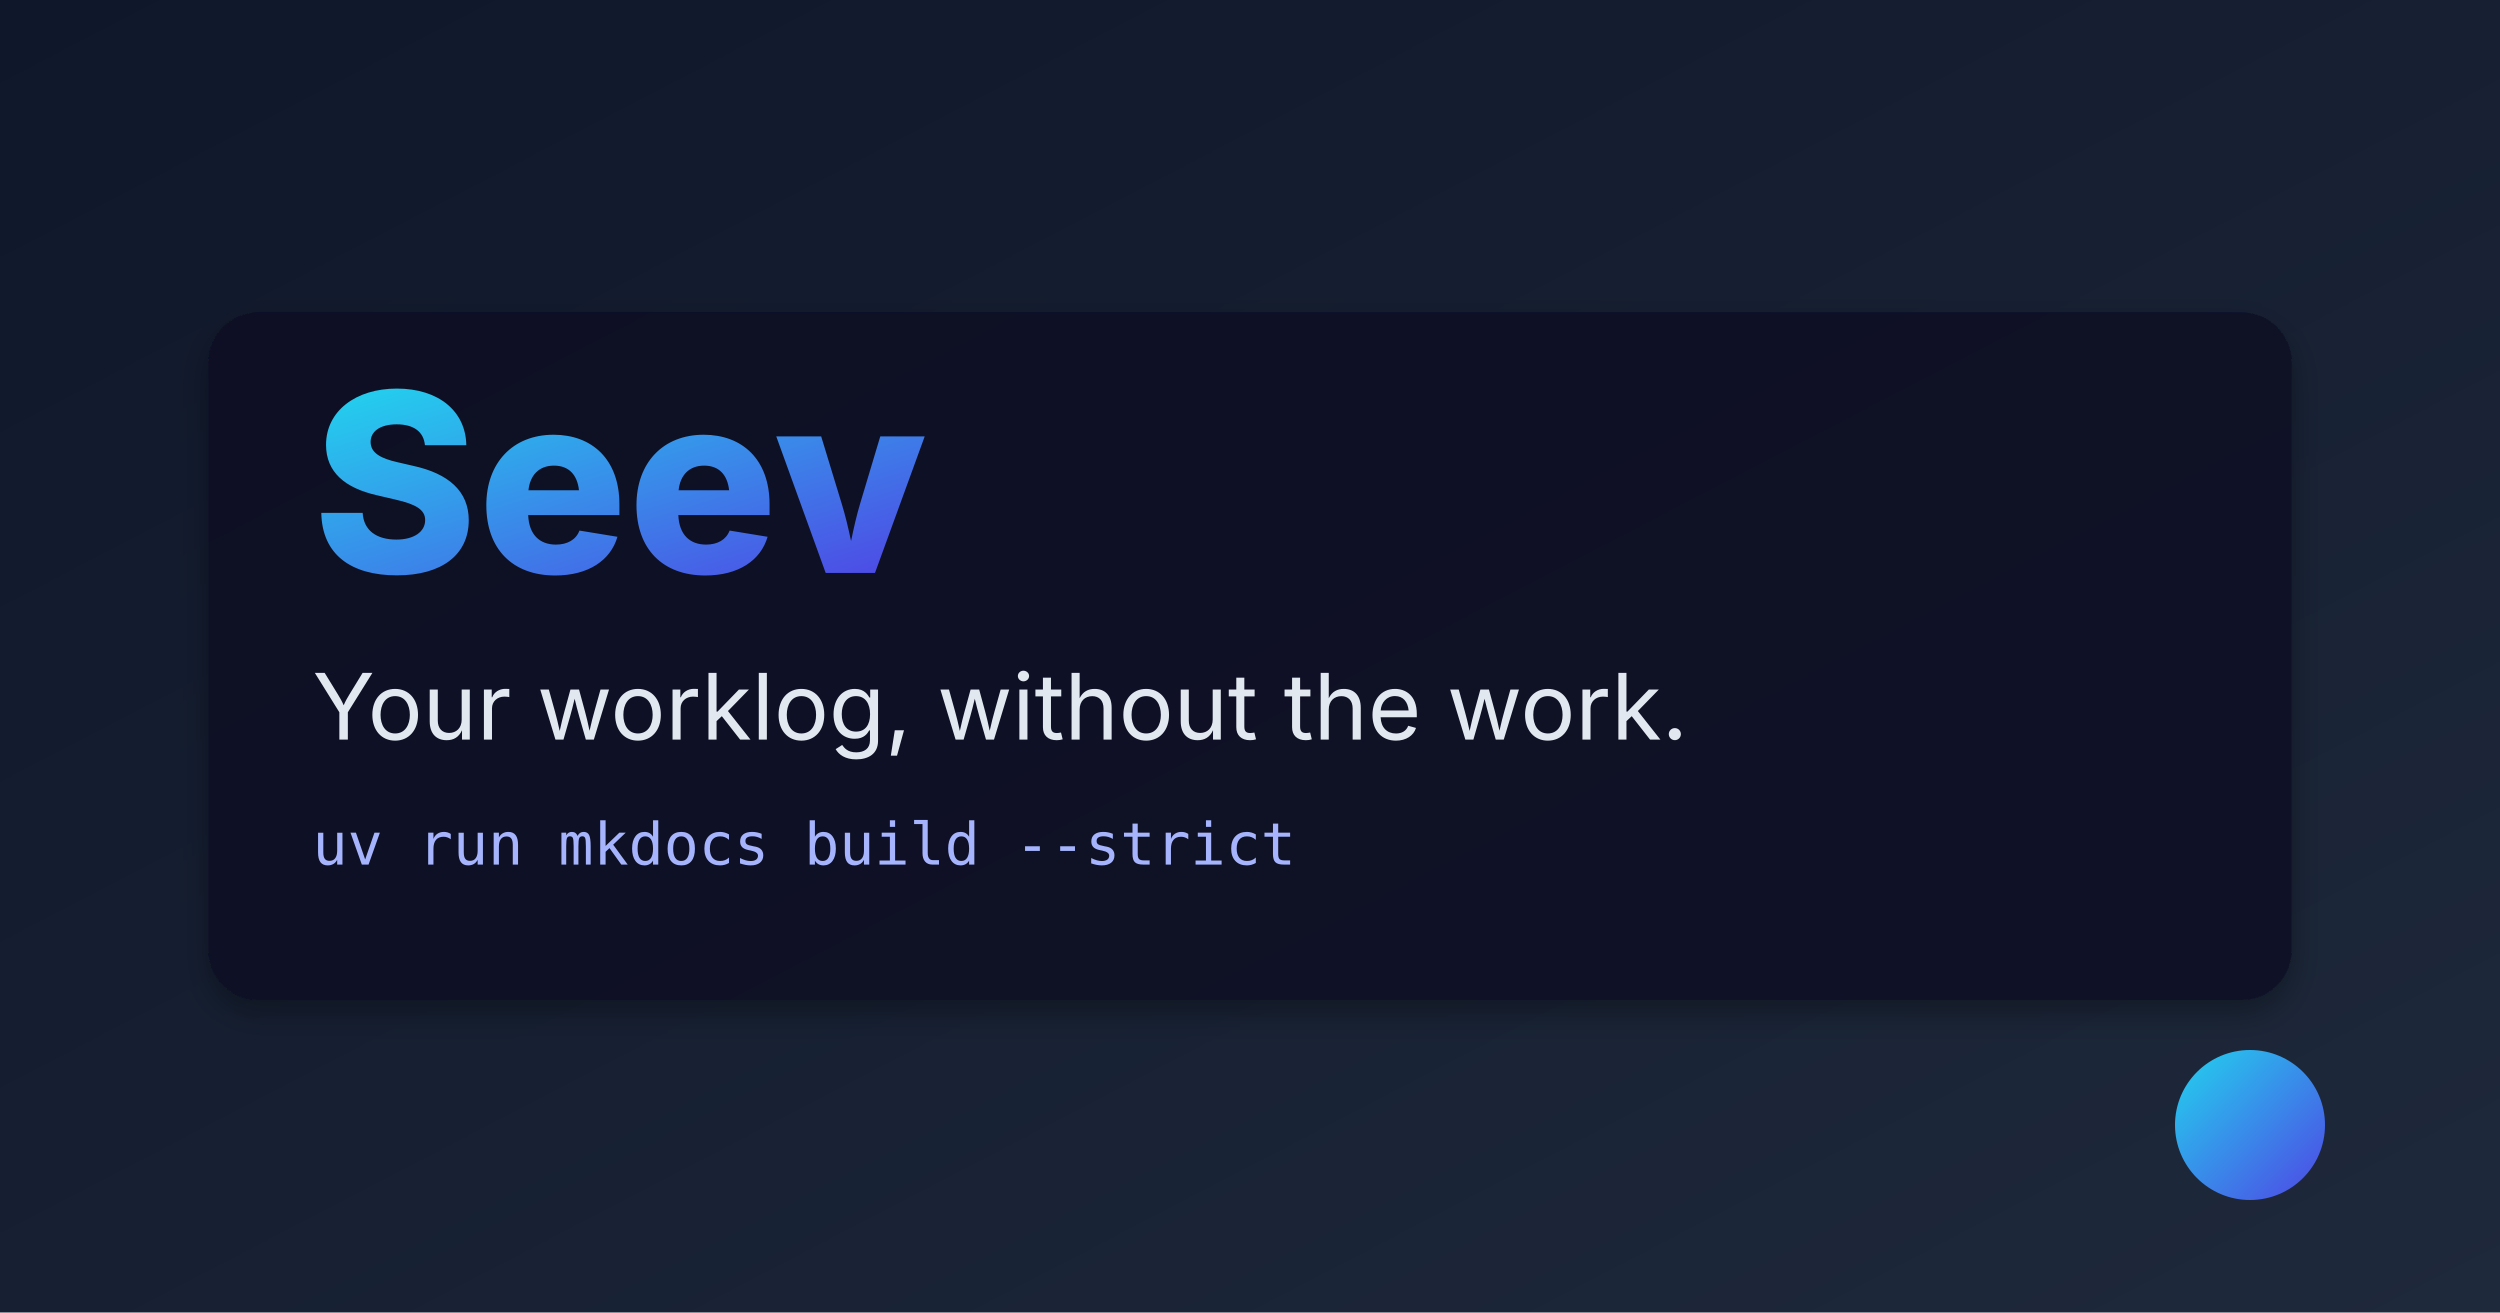
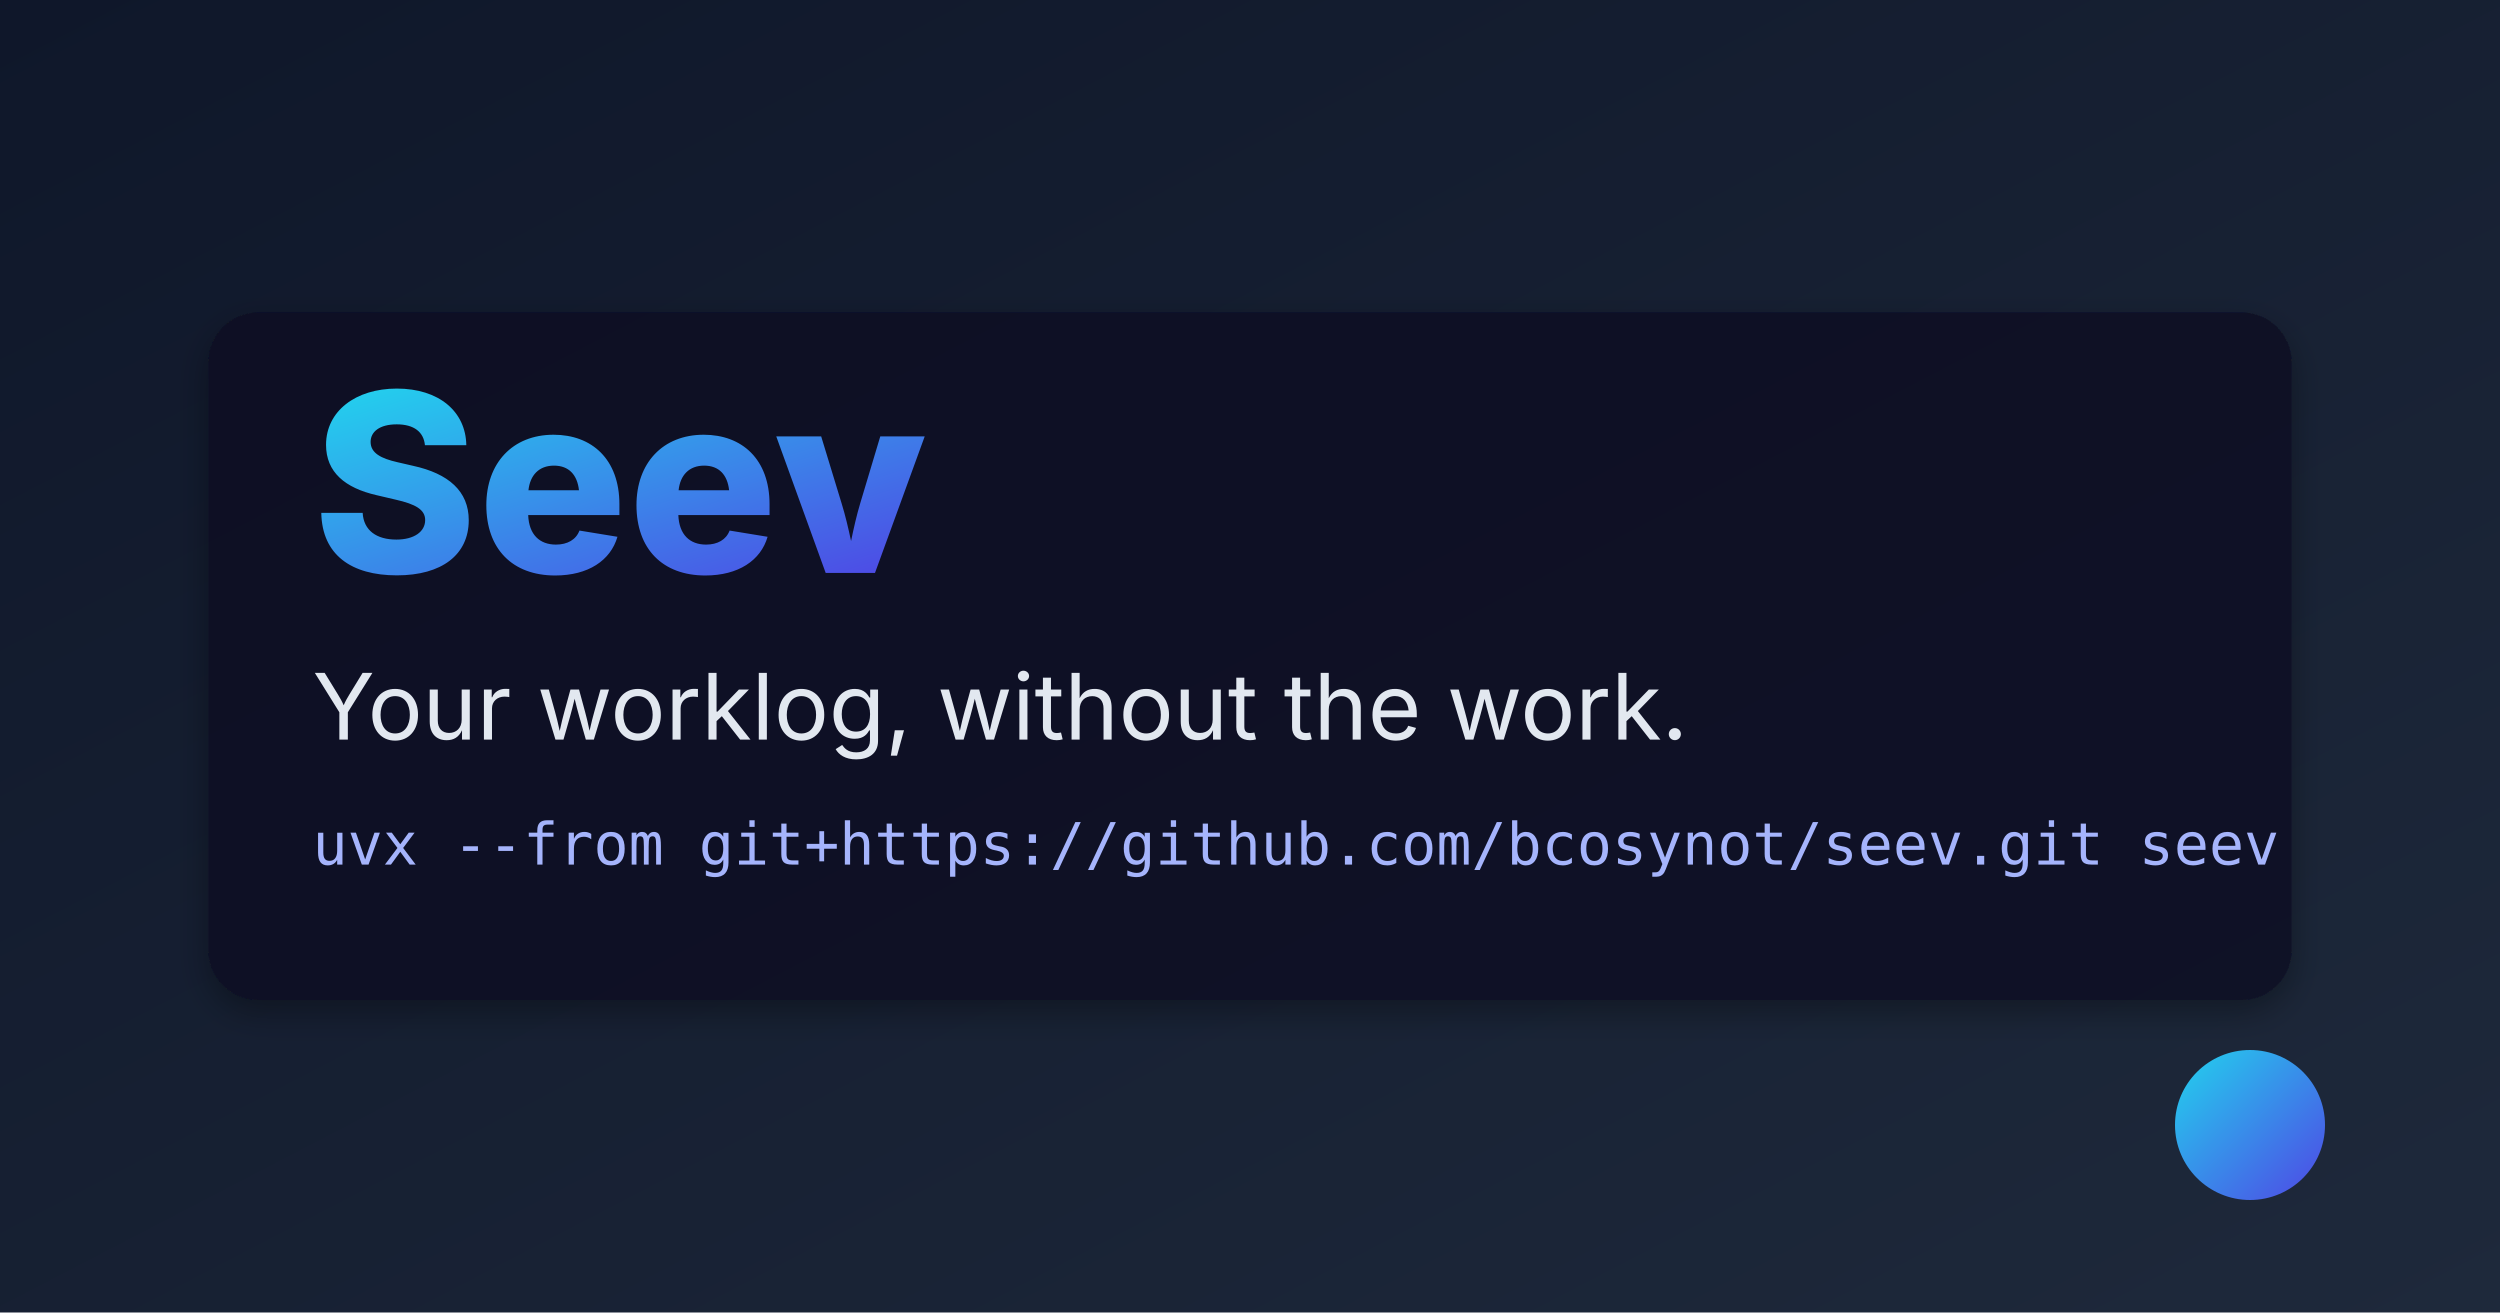
<svg xmlns="http://www.w3.org/2000/svg" viewBox="0 0 1200 630" role="img" aria-labelledby="title desc">
  <defs>
    <linearGradient id="bg" x1="0" y1="0" x2="1" y2="1">
      <stop offset="0%" stop-color="#0f172a" />
      <stop offset="100%" stop-color="#1e293b" />
    </linearGradient>
    <linearGradient id="accent" x1="0" y1="0" x2="1" y2="1">
      <stop offset="0%" stop-color="#22d3ee" />
      <stop offset="100%" stop-color="#4f46e5" />
    </linearGradient>
    <filter id="shadow" x="-20%" y="-20%" width="140%" height="140%">
      <feDropShadow dx="0" dy="6" stdDeviation="8" flood-color="#000" flood-opacity="0.4" />
    </filter>
  </defs>
  <rect width="1200" height="630" fill="url(#bg)" />
  <g transform="translate(100,150)">
    <rect width="1000" height="330" rx="24" fill="#0b1020" opacity="0.8" filter="url(#shadow)" />
    <text x="50" y="125" font-family="Inter,Segoe UI,Arial,sans-serif" font-size="120" font-weight="800" fill="url(#accent)">Seev</text>
    <text x="50" y="205" font-family="Inter,Segoe UI,Arial,sans-serif" font-size="44" fill="#e2e8f0">Your worklog, without the work.</text>
-     <text x="50" y="265" font-family="ui-monospace,SFMono-Regular,Consolas,Menlo,monospace" font-size="28" fill="#a5b4fc">uv run mkdocs build --strict</text>
+     <text x="50" y="265" font-family="ui-monospace,SFMono-Regular,Consolas,Menlo,monospace" font-size="28" fill="#a5b4fc">uvx --from git+https://github.com/bcosynot/seev.git seev</text>
  </g>
  <circle cx="1080" cy="540" r="36" fill="url(#accent)" />
</svg>
